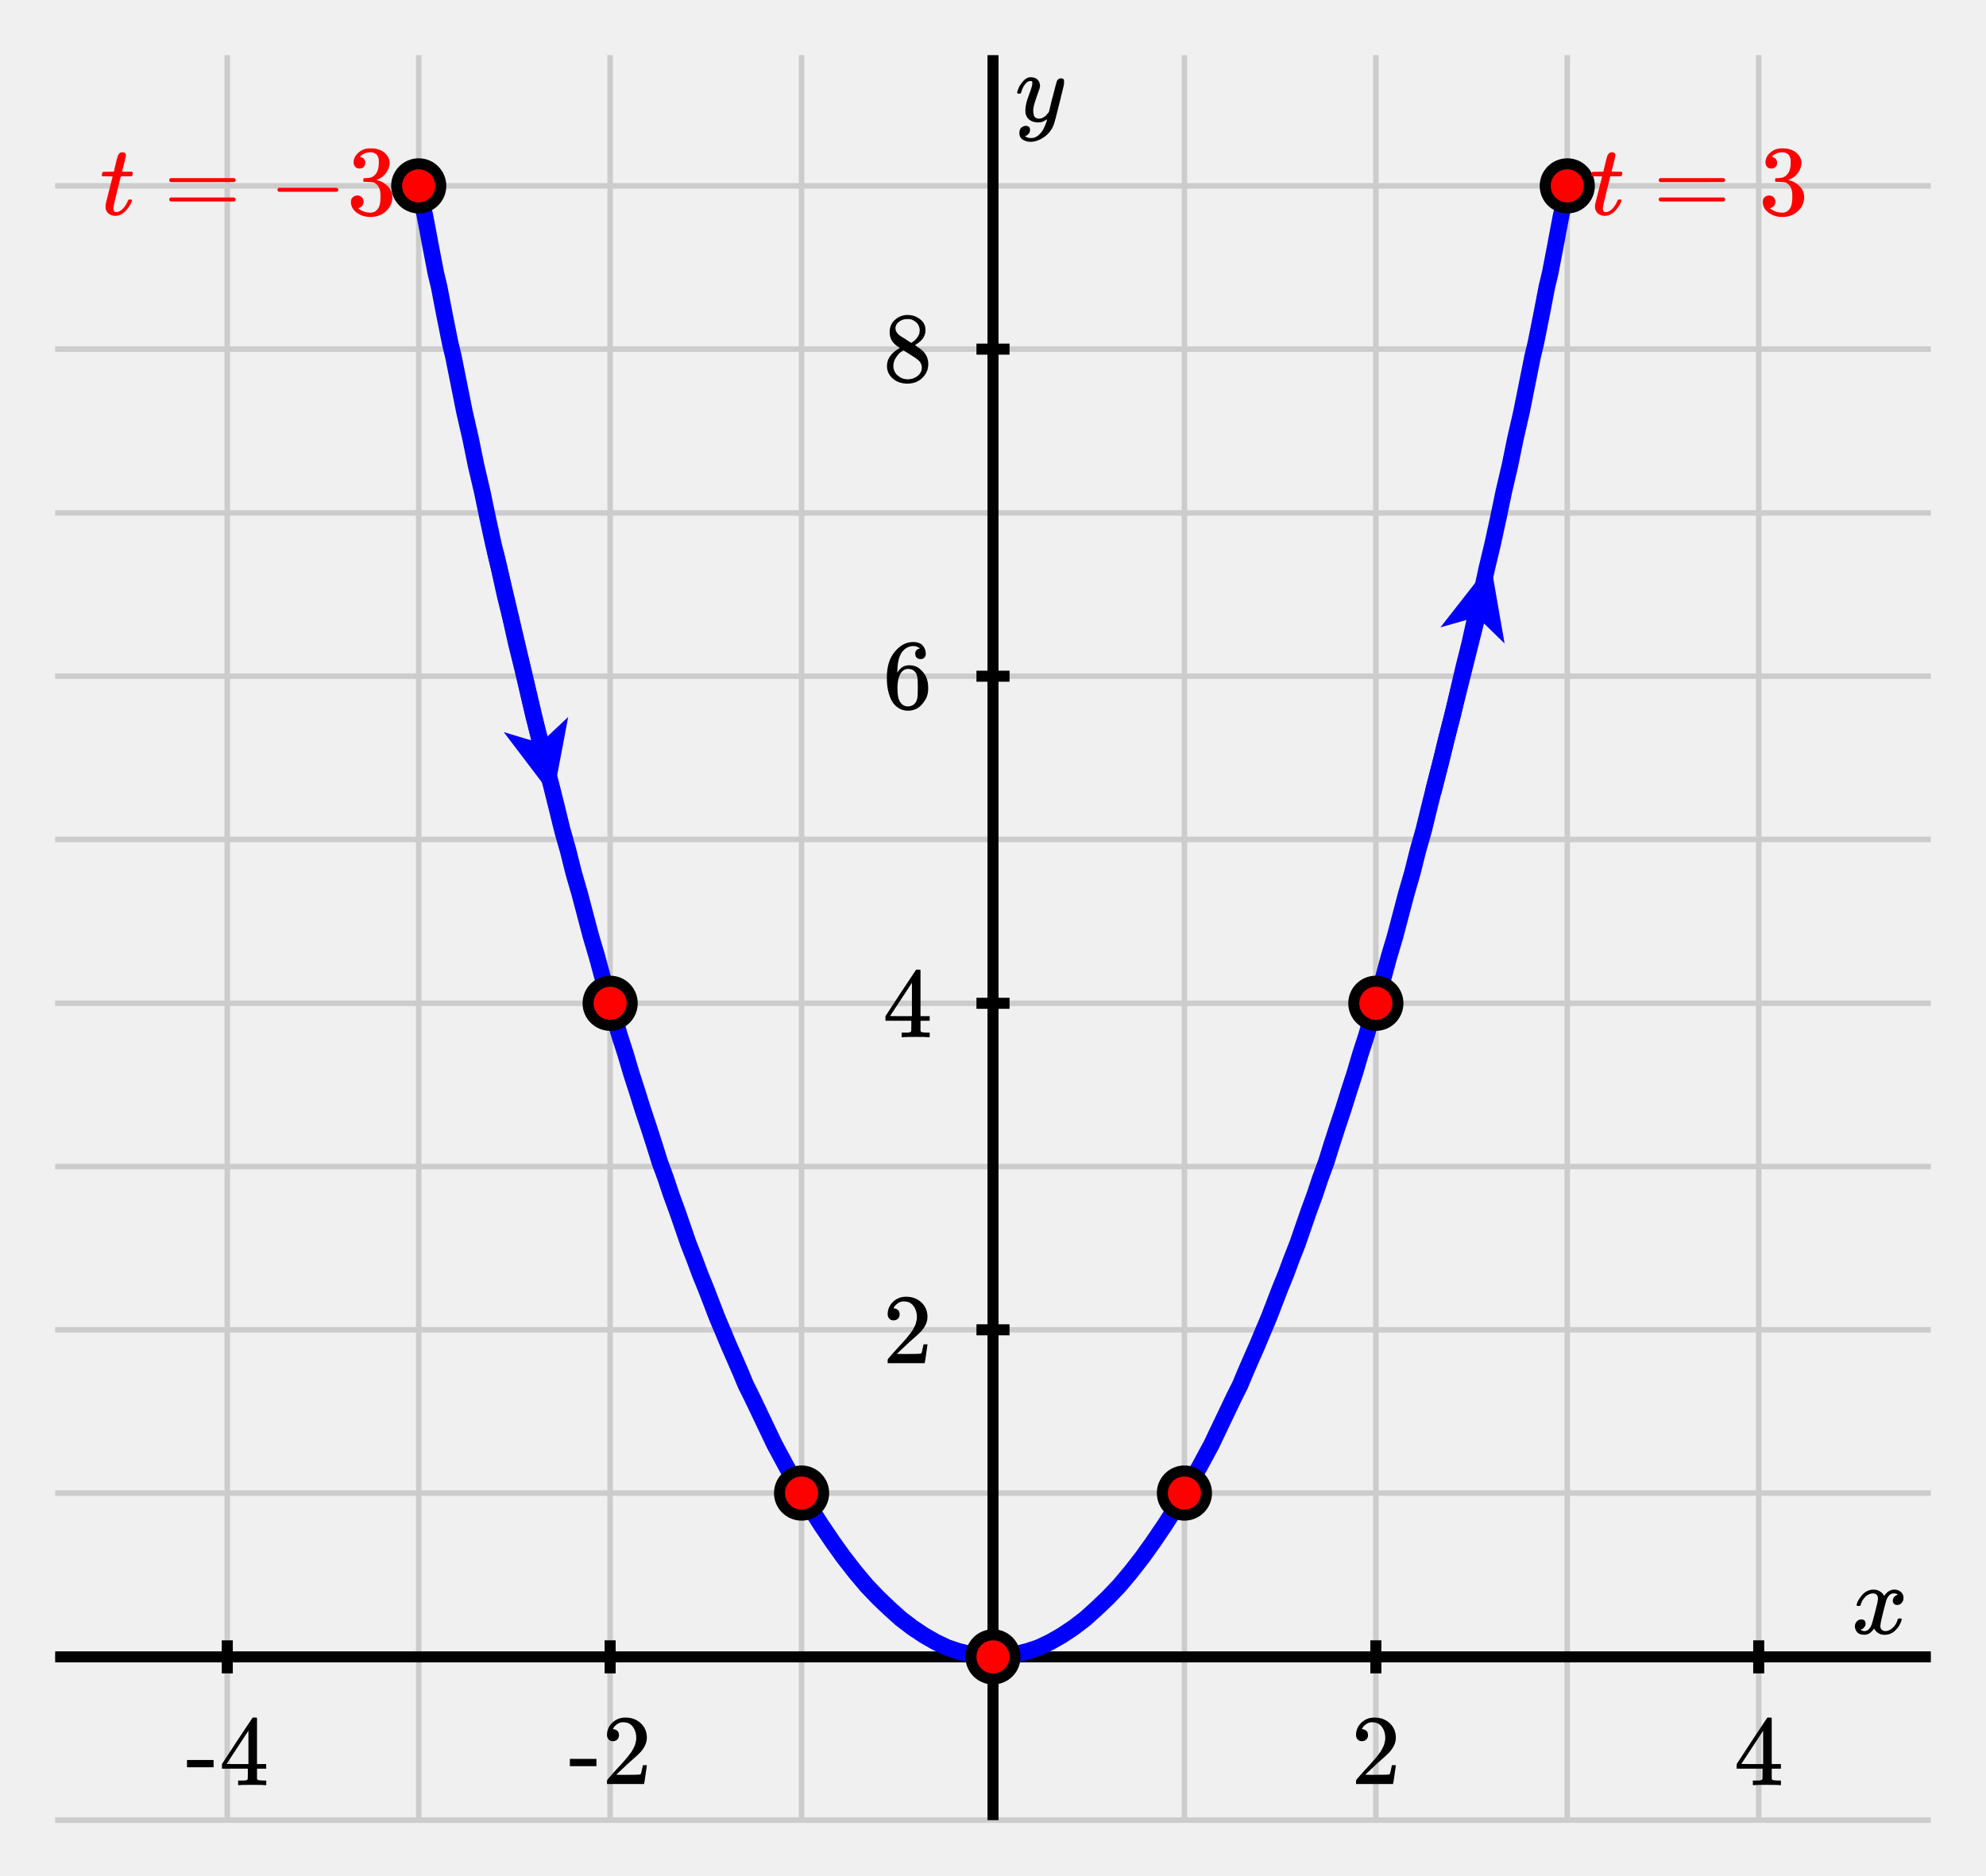
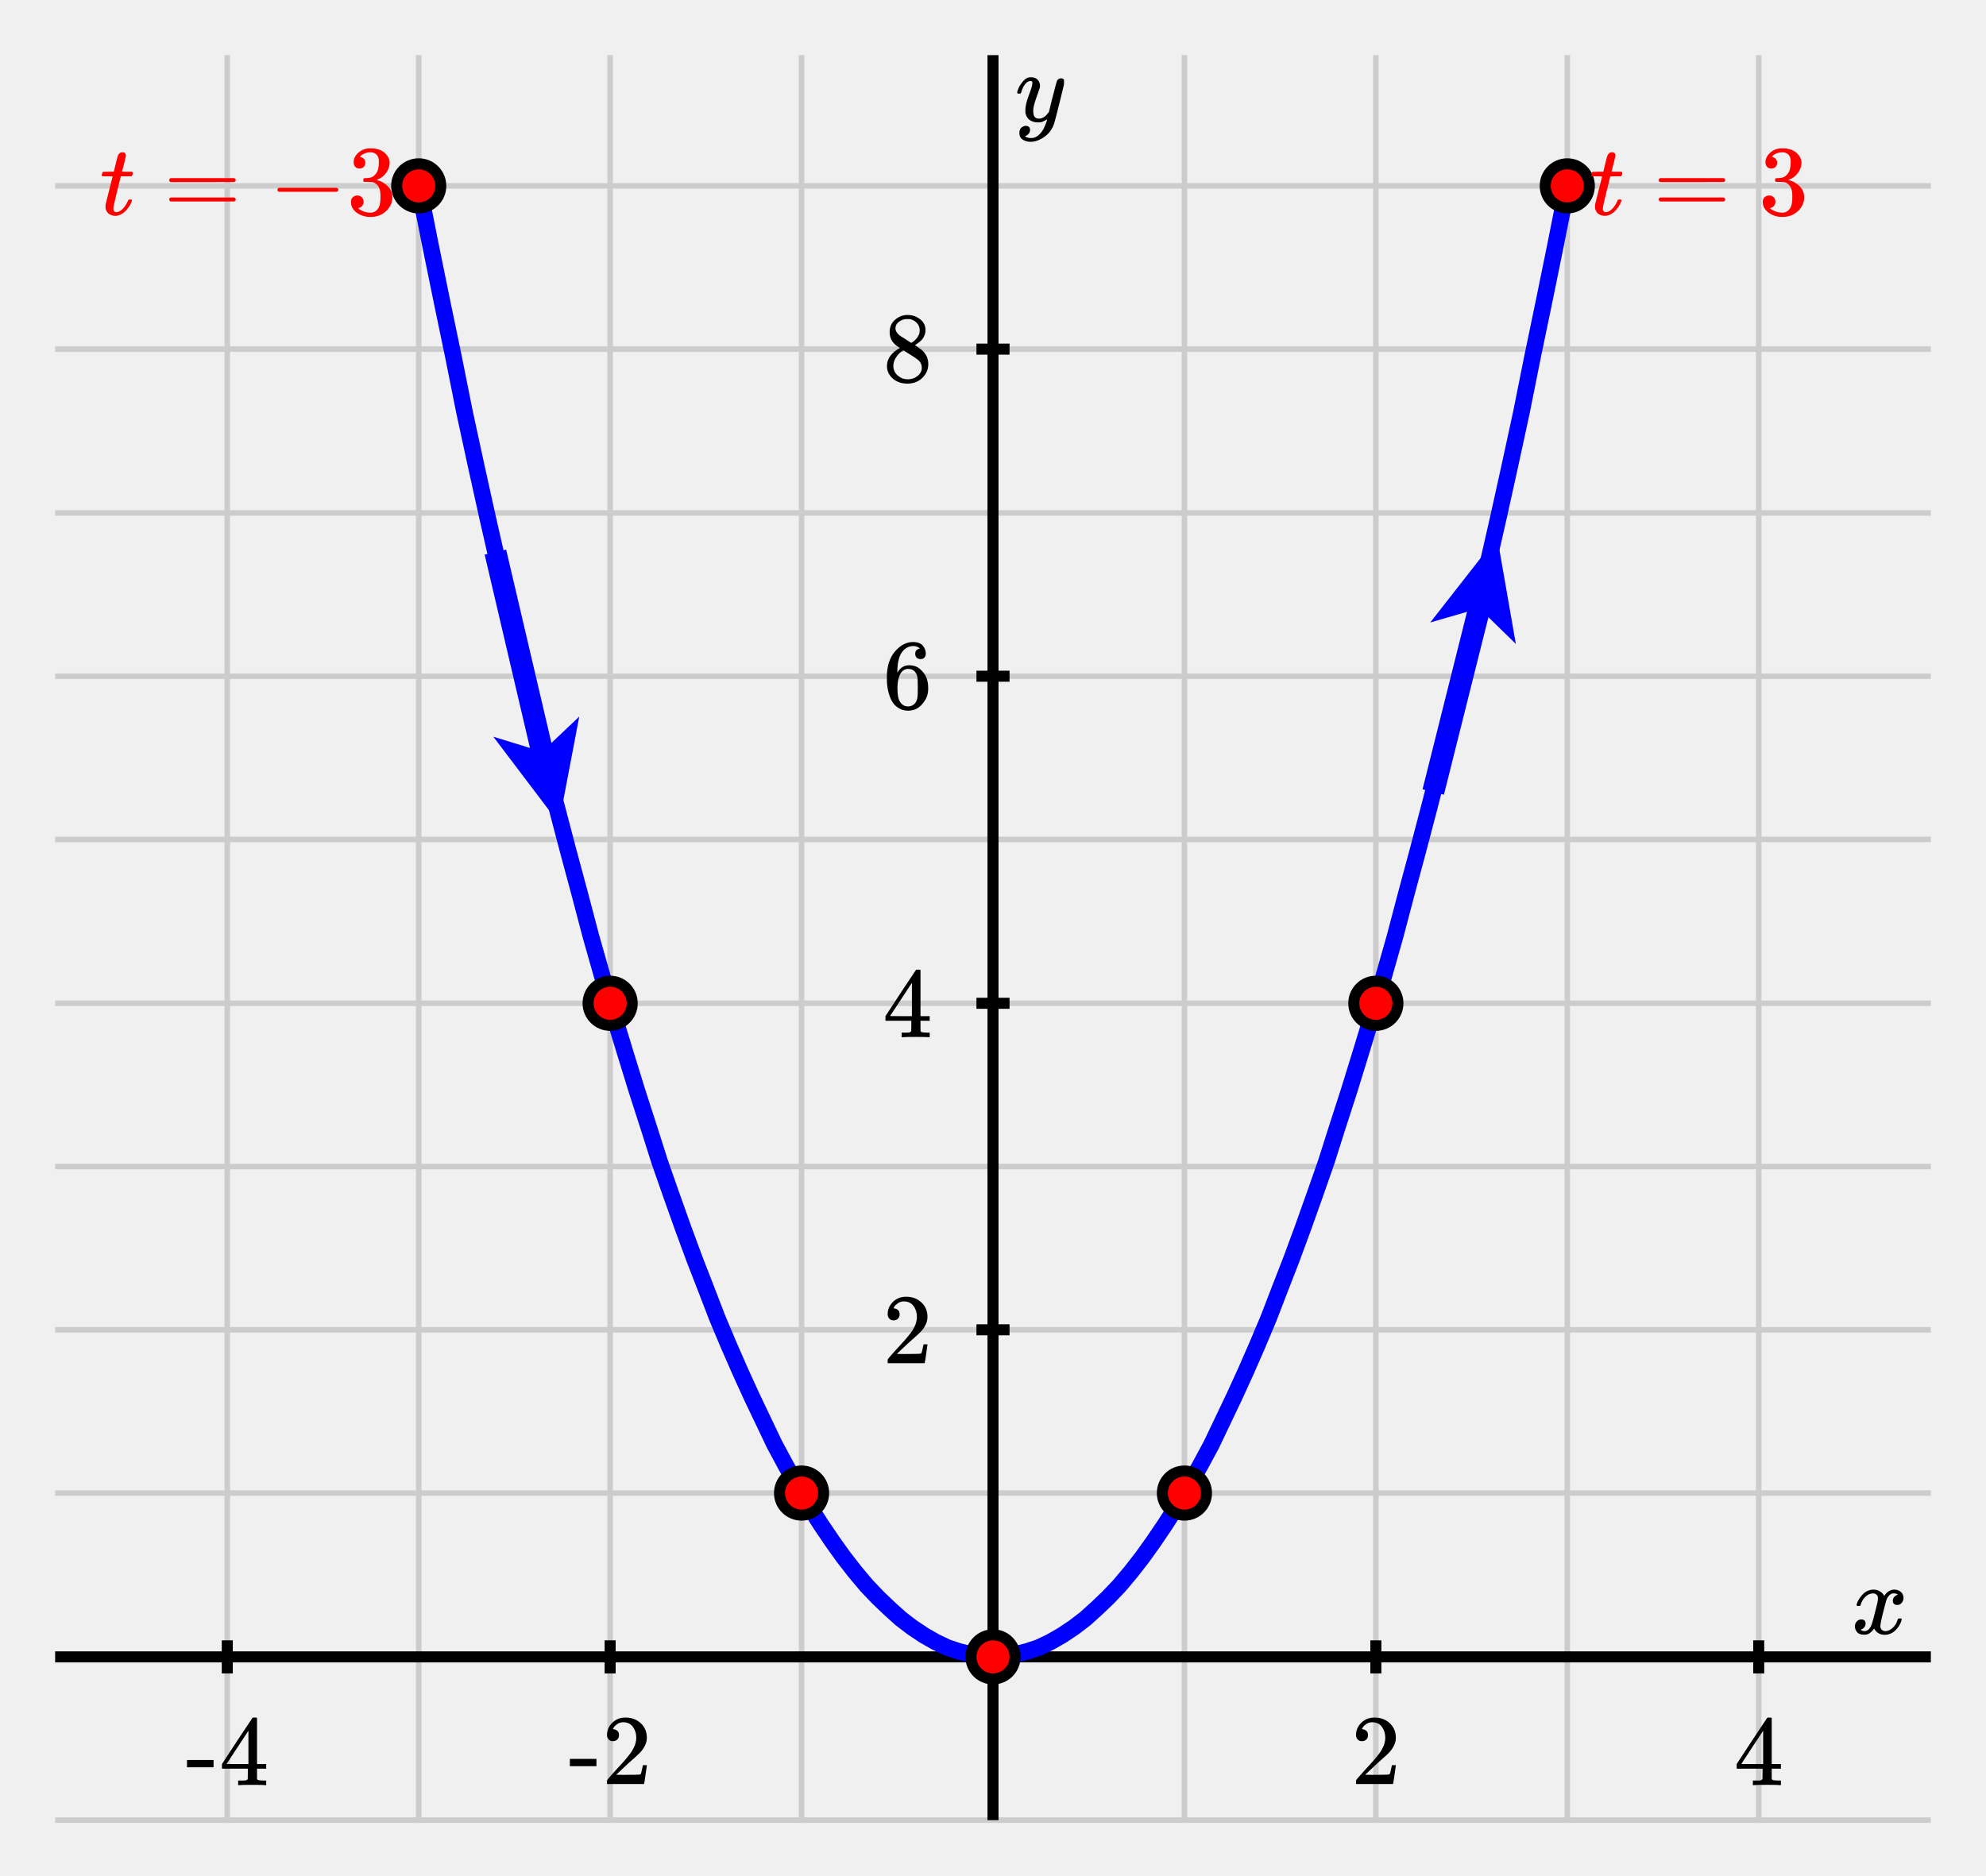
<svg xmlns="http://www.w3.org/2000/svg" xmlns:xlink="http://www.w3.org/1999/xlink" id="prefigure-parabola-param-figure" viewBox="0 0 360 340">
  <defs>
-     <clipPath id="prefigure-parabola-param-__clipPath-0">
+     <clipPath id="prefigure-parabola-param-clipPath-0">
      <rect x="10.0" y="10.0" width="340.0" height="320.0" />
    </clipPath>
-     <clipPath id="prefigure-parabola-param-__clipPath-1">
+     <clipPath id="prefigure-parabola-param-clipPath-1">
      <rect x="10.0" y="10.0" width="340.0" height="320.0" />
    </clipPath>
-     <marker id="prefigure-parabola-param-arrow-head-end-3_None_24_60-blue" markerWidth="13.5" markerHeight="12.0" markerUnits="userSpaceOnUse" orient="auto" refX="9.8" refY="6.0">
-       <path d="M 13.5 6.0L 0.0 12.0L 2.6 7.5L 2.6 4.5L 0.0 0.0Z" fill="blue" stroke="none" />
+     <marker id="prefigure-parabola-param-arrow-head-end-4_None_24_60-blue" markerWidth="18.0" markerHeight="16.0" markerUnits="userSpaceOnUse" orient="auto-start-reverse" refX="13.1" refY="8.0">
+       <path d="M 18.0 8.0L 0.0 16.0L 3.5 10.0L 3.5 6.0L 0.0 0.0Z" fill="blue" stroke="none" />
    </marker>
-     <marker id="prefigure-parabola-param-arrow-head-end-3_None_24_60-blue-outline" markerWidth="17.5" markerHeight="16.0" markerUnits="userSpaceOnUse" orient="auto" refX="11.8" refY="8.0">
-       <path d="M 16.3 9.8 L 2.8 15.8 A 2 2 0 0 1 0.0 14.0 L 0.0 2.0 A 2 2 0 0 1 2.8 0.2 L 16.3 6.2 A 2 2 0 0 1 16.3 9.8 Z" fill="white" stroke="none" />
-     </marker>
-     <marker id="prefigure-parabola-param-arrow-head-start-3_None_24_60-blue" markerWidth="13.5" markerHeight="12.0" markerUnits="userSpaceOnUse" orient="auto" refX="3.7" refY="6.0">
-       <g transform="rotate(180, 6.75, 6.0)">
-         <path d="M 13.5 6.0L 0.0 12.0L 2.6 7.5L 2.6 4.5L 0.0 0.0Z" fill="blue" stroke="none" />
-       </g>
-     </marker>
-     <marker id="prefigure-parabola-param-arrow-head-start-3_None_24_60-blue-outline" markerWidth="17.5" markerHeight="16.0" markerUnits="userSpaceOnUse" orient="auto" refX="5.7" refY="8.0">
-       <g transform="rotate(180, 8.75, 8.0)">
-         <path d="M 16.3 9.8 L 2.8 15.8 A 2 2 0 0 1 0.0 14.0 L 0.0 2.0 A 2 2 0 0 1 2.8 0.2 L 16.3 6.2 A 2 2 0 0 1 16.3 9.8 Z" fill="white" stroke="none" />
-       </g>
+     <marker id="prefigure-parabola-param-arrow-head-end-4_None_24_60-blue-outline" markerWidth="22.0" markerHeight="20.0" markerUnits="userSpaceOnUse" orient="auto-start-reverse" refX="15.1" refY="10.0">
+       <path d="M 20.8 11.8 L 2.8 19.8 A 2 2 0 0 1 0.0 18.0 L 0.0 2.0 A 2 2 0 0 1 2.8 0.2 L 20.8 8.2 A 2 2 0 0 1 20.8 11.8 Z" fill="white" stroke="none" />
    </marker>
  </defs>
  <g id="prefigure-parabola-param-pb-grid">
    <g id="prefigure-parabola-param-grid" stroke="#ccc" stroke-width="1">
      <line x1="41.2" y1="330.0" x2="41.2" y2="10.0" />
      <line x1="75.9" y1="330.0" x2="75.9" y2="10.0" />
      <line x1="110.6" y1="330.0" x2="110.6" y2="10.0" />
      <line x1="145.3" y1="330.0" x2="145.3" y2="10.0" />
      <line x1="180.0" y1="330.0" x2="180.0" y2="10.0" />
      <line x1="214.7" y1="330.0" x2="214.7" y2="10.0" />
      <line x1="249.4" y1="330.0" x2="249.4" y2="10.0" />
      <line x1="284.1" y1="330.0" x2="284.1" y2="10.0" />
      <line x1="318.8" y1="330.0" x2="318.8" y2="10.0" />
      <line x1="10.0" y1="330.0" x2="350.0" y2="330.0" />
      <line x1="10.0" y1="300.4" x2="350.0" y2="300.4" />
      <line x1="10.0" y1="270.7" x2="350.0" y2="270.7" />
      <line x1="10.0" y1="241.1" x2="350.0" y2="241.1" />
      <line x1="10.0" y1="211.5" x2="350.0" y2="211.5" />
      <line x1="10.0" y1="181.9" x2="350.0" y2="181.9" />
      <line x1="10.0" y1="152.2" x2="350.0" y2="152.2" />
      <line x1="10.0" y1="122.6" x2="350.0" y2="122.6" />
      <line x1="10.0" y1="93.0" x2="350.0" y2="93.0" />
      <line x1="10.0" y1="63.3" x2="350.0" y2="63.3" />
      <line x1="10.0" y1="33.7" x2="350.0" y2="33.7" />
    </g>
    <g id="prefigure-parabola-param-axes" stroke="black" stroke-width="2">
-       <line id="prefigure-parabola-param-__line-20" x1="10.0" y1="300.4" x2="350.0" y2="300.4" stroke="black" stroke-width="2" />
+       <line id="prefigure-parabola-param-line-20" x1="10.0" y1="300.4" x2="350.0" y2="300.4" stroke="black" stroke-width="2" />
      <g>
-         <line id="prefigure-parabola-param-__line-21" x1="41.2" y1="303.4" x2="41.2" y2="297.4" />
-         <line id="prefigure-parabola-param-__line-22" x1="110.6" y1="303.4" x2="110.6" y2="297.4" />
-         <line id="prefigure-parabola-param-__line-23" x1="249.4" y1="303.4" x2="249.4" y2="297.4" />
-         <line id="prefigure-parabola-param-__line-24" x1="318.8" y1="303.4" x2="318.8" y2="297.4" />
-       </g>
-       <line id="prefigure-parabola-param-__line-25" x1="180.0" y1="330.0" x2="180.0" y2="10.0" stroke="black" stroke-width="2" />
+         <line id="prefigure-parabola-param-line-21" x1="41.2" y1="303.4" x2="41.2" y2="297.4" />
+         <line id="prefigure-parabola-param-line-22" x1="110.6" y1="303.4" x2="110.6" y2="297.4" />
+         <line id="prefigure-parabola-param-line-23" x1="249.4" y1="303.4" x2="249.4" y2="297.4" />
+         <line id="prefigure-parabola-param-line-24" x1="318.8" y1="303.4" x2="318.8" y2="297.4" />
+       </g>
+       <line id="prefigure-parabola-param-line-25" x1="180.0" y1="330.0" x2="180.0" y2="10.0" stroke="black" stroke-width="2" />
      <g>
-         <line id="prefigure-parabola-param-__line-26" x1="177.0" y1="241.1" x2="183.0" y2="241.1" />
-         <line id="prefigure-parabola-param-__line-27" x1="177.0" y1="181.9" x2="183.0" y2="181.9" />
-         <line id="prefigure-parabola-param-__line-28" x1="177.0" y1="122.6" x2="183.0" y2="122.6" />
-         <line id="prefigure-parabola-param-__line-29" x1="177.0" y1="63.3" x2="183.0" y2="63.3" />
-       </g>
-     </g>
-     <g id="prefigure-parabola-param-__label-0" transform="translate(346.0,296.4) translate(-10.4,-8.2)">
-       <g id="prefigure-parabola-param-__g-0">
+         <line id="prefigure-parabola-param-line-26" x1="177.0" y1="241.1" x2="183.0" y2="241.1" />
+         <line id="prefigure-parabola-param-line-27" x1="177.0" y1="181.9" x2="183.0" y2="181.9" />
+         <line id="prefigure-parabola-param-line-28" x1="177.0" y1="122.6" x2="183.0" y2="122.6" />
+         <line id="prefigure-parabola-param-line-29" x1="177.0" y1="63.3" x2="183.0" y2="63.3" />
+       </g>
+     </g>
+     <g id="prefigure-parabola-param-label-0" transform="translate(346.0,296.4) translate(-10.4,-8.2)">
+       <g id="prefigure-parabola-param-g-0">
        <svg style="vertical-align: -0.200px" width="10.352px" height="8.200px" role="img" focusable="false" viewBox="0 -442 572 453" x="0.0" y="0.0">
          <defs>
            <path id="prefigure-parabola-param-MJX-2-TEX-I-1D465" d="M52 289Q59 331 106 386T222 442Q257 442 286 424T329 379Q371 442 430 442Q467 442 494 420T522 361Q522 332 508 314T481 292T458 288Q439 288 427 299T415 328Q415 374 465 391Q454 404 425 404Q412 404 406 402Q368 386 350 336Q290 115 290 78Q290 50 306 38T341 26Q378 26 414 59T463 140Q466 150 469 151T485 153H489Q504 153 504 145Q504 144 502 134Q486 77 440 33T333 -11Q263 -11 227 52Q186 -10 133 -10H127Q78 -10 57 16T35 71Q35 103 54 123T99 143Q142 143 142 101Q142 81 130 66T107 46T94 41L91 40Q91 39 97 36T113 29T132 26Q168 26 194 71Q203 87 217 139T245 247T261 313Q266 340 266 352Q266 380 251 392T217 404Q177 404 142 372T93 290Q91 281 88 280T72 278H58Q52 284 52 289Z" />
          </defs>
          <g stroke="currentColor" fill="currentColor" stroke-width="0" transform="scale(1,-1)">
            <g data-mml-node="math">
              <g data-mml-node="mi" data-semantic-type="identifier" data-semantic-role="latinletter" data-semantic-font="italic" data-semantic-annotation="clearspeak:simple" data-semantic-id="0" data-semantic-speech="x">
                <use data-c="1D465" xlink:href="#prefigure-parabola-param-MJX-2-TEX-I-1D465" />
              </g>
            </g>
          </g>
        </svg>
      </g>
    </g>
-     <g id="prefigure-parabola-param-__label-1" transform="translate(184.0,14.0) translate(0.0,-0.0)">
-       <g id="prefigure-parabola-param-__g-1">
+     <g id="prefigure-parabola-param-label-1" transform="translate(184.0,14.0) translate(0.0,-0.0)">
+       <g id="prefigure-parabola-param-g-1">
        <svg style="vertical-align: -3.712px" width="8.872px" height="11.712px" role="img" focusable="false" viewBox="0 -442 490 647" x="0.0" y="0.0">
          <defs>
            <path id="prefigure-parabola-param-MJX-3-TEX-I-1D466" d="M21 287Q21 301 36 335T84 406T158 442Q199 442 224 419T250 355Q248 336 247 334Q247 331 231 288T198 191T182 105Q182 62 196 45T238 27Q261 27 281 38T312 61T339 94Q339 95 344 114T358 173T377 247Q415 397 419 404Q432 431 462 431Q475 431 483 424T494 412T496 403Q496 390 447 193T391 -23Q363 -106 294 -155T156 -205Q111 -205 77 -183T43 -117Q43 -95 50 -80T69 -58T89 -48T106 -45Q150 -45 150 -87Q150 -107 138 -122T115 -142T102 -147L99 -148Q101 -153 118 -160T152 -167H160Q177 -167 186 -165Q219 -156 247 -127T290 -65T313 -9T321 21L315 17Q309 13 296 6T270 -6Q250 -11 231 -11Q185 -11 150 11T104 82Q103 89 103 113Q103 170 138 262T173 379Q173 380 173 381Q173 390 173 393T169 400T158 404H154Q131 404 112 385T82 344T65 302T57 280Q55 278 41 278H27Q21 284 21 287Z" />
          </defs>
          <g stroke="currentColor" fill="currentColor" stroke-width="0" transform="scale(1,-1)">
            <g data-mml-node="math">
              <g data-mml-node="mi" data-semantic-type="identifier" data-semantic-role="latinletter" data-semantic-font="italic" data-semantic-annotation="clearspeak:simple" data-semantic-id="0" data-semantic-speech="y">
                <use data-c="1D466" xlink:href="#prefigure-parabola-param-MJX-3-TEX-I-1D466" />
              </g>
            </g>
          </g>
        </svg>
      </g>
    </g>
-     <g id="prefigure-parabola-param-__label-2" transform="translate(41.2,311.4) translate(-7.5,-0.0)">
-       <g id="prefigure-parabola-param-__g-2">
+     <g id="prefigure-parabola-param-label-2" transform="translate(41.2,311.4) translate(-7.5,-0.0)">
+       <g id="prefigure-parabola-param-g-2">
        <svg style="vertical-align: 0.000px" width="15.080px" height="12.256px" role="img" focusable="false" viewBox="0 -677 833 677" x="0.0" y="0.0">
          <defs>
            <path id="prefigure-parabola-param-MJX-4-TEX-N-2D" d="M11 179V252H277V179H11Z" />
            <path id="prefigure-parabola-param-MJX-4-TEX-N-34" d="M462 0Q444 3 333 3Q217 3 199 0H190V46H221Q241 46 248 46T265 48T279 53T286 61Q287 63 287 115V165H28V211L179 442Q332 674 334 675Q336 677 355 677H373L379 671V211H471V165H379V114Q379 73 379 66T385 54Q393 47 442 46H471V0H462ZM293 211V545L74 212L183 211H293Z" />
          </defs>
          <g stroke="currentColor" fill="currentColor" stroke-width="0" transform="scale(1,-1)">
            <g data-mml-node="math">
              <g data-mml-node="mtext" data-semantic-type="text" data-semantic-role="unknown" data-semantic-font="normal" data-semantic-annotation="clearspeak:unit" data-semantic-id="0" data-semantic-speech="hyphen 4">
                <use data-c="2D" xlink:href="#prefigure-parabola-param-MJX-4-TEX-N-2D" />
                <use data-c="34" xlink:href="#prefigure-parabola-param-MJX-4-TEX-N-34" transform="translate(333,0)" />
              </g>
            </g>
          </g>
        </svg>
      </g>
    </g>
-     <g id="prefigure-parabola-param-__label-3" transform="translate(110.6,311.4) translate(-7.5,-0.0)">
-       <g id="prefigure-parabola-param-__g-3">
+     <g id="prefigure-parabola-param-label-3" transform="translate(110.6,311.4) translate(-7.5,-0.0)">
+       <g id="prefigure-parabola-param-g-3">
        <svg style="vertical-align: 0.000px" width="15.080px" height="12.056px" role="img" focusable="false" viewBox="0 -666 833 666" x="0.0" y="0.0">
          <defs>
            <path id="prefigure-parabola-param-MJX-5-TEX-N-2D" d="M11 179V252H277V179H11Z" />
            <path id="prefigure-parabola-param-MJX-5-TEX-N-32" d="M109 429Q82 429 66 447T50 491Q50 562 103 614T235 666Q326 666 387 610T449 465Q449 422 429 383T381 315T301 241Q265 210 201 149L142 93L218 92Q375 92 385 97Q392 99 409 186V189H449V186Q448 183 436 95T421 3V0H50V19V31Q50 38 56 46T86 81Q115 113 136 137Q145 147 170 174T204 211T233 244T261 278T284 308T305 340T320 369T333 401T340 431T343 464Q343 527 309 573T212 619Q179 619 154 602T119 569T109 550Q109 549 114 549Q132 549 151 535T170 489Q170 464 154 447T109 429Z" />
          </defs>
          <g stroke="currentColor" fill="currentColor" stroke-width="0" transform="scale(1,-1)">
            <g data-mml-node="math">
              <g data-mml-node="mtext" data-semantic-type="text" data-semantic-role="unknown" data-semantic-font="normal" data-semantic-annotation="clearspeak:unit" data-semantic-id="0" data-semantic-speech="hyphen 2">
                <use data-c="2D" xlink:href="#prefigure-parabola-param-MJX-5-TEX-N-2D" />
                <use data-c="32" xlink:href="#prefigure-parabola-param-MJX-5-TEX-N-32" transform="translate(333,0)" />
              </g>
            </g>
          </g>
        </svg>
      </g>
    </g>
-     <g id="prefigure-parabola-param-__label-4" transform="translate(249.4,311.4) translate(-4.5,-0.0)">
-       <g id="prefigure-parabola-param-__g-4">
+     <g id="prefigure-parabola-param-label-4" transform="translate(249.4,311.4) translate(-4.5,-0.0)">
+       <g id="prefigure-parabola-param-g-4">
        <svg style="vertical-align: 0.000px" width="9.048px" height="12.056px" role="img" focusable="false" viewBox="0 -666 500 666" x="0.0" y="0.0">
          <defs>
            <path id="prefigure-parabola-param-MJX-6-TEX-N-32" d="M109 429Q82 429 66 447T50 491Q50 562 103 614T235 666Q326 666 387 610T449 465Q449 422 429 383T381 315T301 241Q265 210 201 149L142 93L218 92Q375 92 385 97Q392 99 409 186V189H449V186Q448 183 436 95T421 3V0H50V19V31Q50 38 56 46T86 81Q115 113 136 137Q145 147 170 174T204 211T233 244T261 278T284 308T305 340T320 369T333 401T340 431T343 464Q343 527 309 573T212 619Q179 619 154 602T119 569T109 550Q109 549 114 549Q132 549 151 535T170 489Q170 464 154 447T109 429Z" />
          </defs>
          <g stroke="currentColor" fill="currentColor" stroke-width="0" transform="scale(1,-1)">
            <g data-mml-node="math">
              <g data-mml-node="mtext" data-semantic-type="text" data-semantic-role="integer" data-semantic-font="normal" data-semantic-annotation="clearspeak:unit" data-semantic-id="0" data-semantic-speech="2">
                <use data-c="32" xlink:href="#prefigure-parabola-param-MJX-6-TEX-N-32" />
              </g>
            </g>
          </g>
        </svg>
      </g>
    </g>
-     <g id="prefigure-parabola-param-__label-5" transform="translate(318.8,311.4) translate(-4.5,-0.0)">
-       <g id="prefigure-parabola-param-__g-5">
+     <g id="prefigure-parabola-param-label-5" transform="translate(318.8,311.4) translate(-4.5,-0.0)">
+       <g id="prefigure-parabola-param-g-5">
        <svg style="vertical-align: 0.000px" width="9.048px" height="12.256px" role="img" focusable="false" viewBox="0 -677 500 677" x="0.0" y="0.0">
          <defs>
            <path id="prefigure-parabola-param-MJX-7-TEX-N-34" d="M462 0Q444 3 333 3Q217 3 199 0H190V46H221Q241 46 248 46T265 48T279 53T286 61Q287 63 287 115V165H28V211L179 442Q332 674 334 675Q336 677 355 677H373L379 671V211H471V165H379V114Q379 73 379 66T385 54Q393 47 442 46H471V0H462ZM293 211V545L74 212L183 211H293Z" />
          </defs>
          <g stroke="currentColor" fill="currentColor" stroke-width="0" transform="scale(1,-1)">
            <g data-mml-node="math">
              <g data-mml-node="mtext" data-semantic-type="text" data-semantic-role="integer" data-semantic-font="normal" data-semantic-annotation="clearspeak:unit" data-semantic-id="0" data-semantic-speech="4">
                <use data-c="34" xlink:href="#prefigure-parabola-param-MJX-7-TEX-N-34" />
              </g>
            </g>
          </g>
        </svg>
      </g>
    </g>
-     <g id="prefigure-parabola-param-__label-6" transform="translate(169.0,241.1) translate(-9.0,-6.0)">
-       <g id="prefigure-parabola-param-__g-6">
+     <g id="prefigure-parabola-param-label-6" transform="translate(169.0,241.1) translate(-9.0,-6.0)">
+       <g id="prefigure-parabola-param-g-6">
        <svg style="vertical-align: 0.000px" width="9.048px" height="12.056px" role="img" focusable="false" viewBox="0 -666 500 666" x="0.0" y="0.0">
          <defs>
            <path id="prefigure-parabola-param-MJX-8-TEX-N-32" d="M109 429Q82 429 66 447T50 491Q50 562 103 614T235 666Q326 666 387 610T449 465Q449 422 429 383T381 315T301 241Q265 210 201 149L142 93L218 92Q375 92 385 97Q392 99 409 186V189H449V186Q448 183 436 95T421 3V0H50V19V31Q50 38 56 46T86 81Q115 113 136 137Q145 147 170 174T204 211T233 244T261 278T284 308T305 340T320 369T333 401T340 431T343 464Q343 527 309 573T212 619Q179 619 154 602T119 569T109 550Q109 549 114 549Q132 549 151 535T170 489Q170 464 154 447T109 429Z" />
          </defs>
          <g stroke="currentColor" fill="currentColor" stroke-width="0" transform="scale(1,-1)">
            <g data-mml-node="math">
              <g data-mml-node="mtext" data-semantic-type="text" data-semantic-role="integer" data-semantic-font="normal" data-semantic-annotation="clearspeak:unit" data-semantic-id="0" data-semantic-speech="2">
                <use data-c="32" xlink:href="#prefigure-parabola-param-MJX-8-TEX-N-32" />
              </g>
            </g>
          </g>
        </svg>
      </g>
    </g>
-     <g id="prefigure-parabola-param-__label-7" transform="translate(169.0,181.9) translate(-9.0,-6.1)">
-       <g id="prefigure-parabola-param-__g-7">
+     <g id="prefigure-parabola-param-label-7" transform="translate(169.0,181.9) translate(-9.0,-6.1)">
+       <g id="prefigure-parabola-param-g-7">
        <svg style="vertical-align: 0.000px" width="9.048px" height="12.256px" role="img" focusable="false" viewBox="0 -677 500 677" x="0.0" y="0.0">
          <defs>
            <path id="prefigure-parabola-param-MJX-9-TEX-N-34" d="M462 0Q444 3 333 3Q217 3 199 0H190V46H221Q241 46 248 46T265 48T279 53T286 61Q287 63 287 115V165H28V211L179 442Q332 674 334 675Q336 677 355 677H373L379 671V211H471V165H379V114Q379 73 379 66T385 54Q393 47 442 46H471V0H462ZM293 211V545L74 212L183 211H293Z" />
          </defs>
          <g stroke="currentColor" fill="currentColor" stroke-width="0" transform="scale(1,-1)">
            <g data-mml-node="math">
              <g data-mml-node="mtext" data-semantic-type="text" data-semantic-role="integer" data-semantic-font="normal" data-semantic-annotation="clearspeak:unit" data-semantic-id="0" data-semantic-speech="4">
                <use data-c="34" xlink:href="#prefigure-parabola-param-MJX-9-TEX-N-34" />
              </g>
            </g>
          </g>
        </svg>
      </g>
    </g>
-     <g id="prefigure-parabola-param-__label-8" transform="translate(169.0,122.6) translate(-9.0,-6.2)">
-       <g id="prefigure-parabola-param-__g-8">
+     <g id="prefigure-parabola-param-label-8" transform="translate(169.0,122.6) translate(-9.0,-6.2)">
+       <g id="prefigure-parabola-param-g-8">
        <svg style="vertical-align: -0.400px" width="9.048px" height="12.456px" role="img" focusable="false" viewBox="0 -666 500 688" x="0.0" y="0.0">
          <defs>
            <path id="prefigure-parabola-param-MJX-10-TEX-N-36" d="M42 313Q42 476 123 571T303 666Q372 666 402 630T432 550Q432 525 418 510T379 495Q356 495 341 509T326 548Q326 592 373 601Q351 623 311 626Q240 626 194 566Q147 500 147 364L148 360Q153 366 156 373Q197 433 263 433H267Q313 433 348 414Q372 400 396 374T435 317Q456 268 456 210V192Q456 169 451 149Q440 90 387 34T253 -22Q225 -22 199 -14T143 16T92 75T56 172T42 313ZM257 397Q227 397 205 380T171 335T154 278T148 216Q148 133 160 97T198 39Q222 21 251 21Q302 21 329 59Q342 77 347 104T352 209Q352 289 347 316T329 361Q302 397 257 397Z" />
          </defs>
          <g stroke="currentColor" fill="currentColor" stroke-width="0" transform="scale(1,-1)">
            <g data-mml-node="math">
              <g data-mml-node="mtext" data-semantic-type="text" data-semantic-role="integer" data-semantic-font="normal" data-semantic-annotation="clearspeak:unit" data-semantic-id="0" data-semantic-speech="6">
                <use data-c="36" xlink:href="#prefigure-parabola-param-MJX-10-TEX-N-36" />
              </g>
            </g>
          </g>
        </svg>
      </g>
    </g>
-     <g id="prefigure-parabola-param-__label-9" transform="translate(169.0,63.3) translate(-9.0,-6.2)">
-       <g id="prefigure-parabola-param-__g-9">
+     <g id="prefigure-parabola-param-label-9" transform="translate(169.0,63.3) translate(-9.0,-6.2)">
+       <g id="prefigure-parabola-param-g-9">
        <svg style="vertical-align: -0.400px" width="9.048px" height="12.456px" role="img" focusable="false" viewBox="0 -666 500 688" x="0.0" y="0.0">
          <defs>
            <path id="prefigure-parabola-param-MJX-11-TEX-N-38" d="M70 417T70 494T124 618T248 666Q319 666 374 624T429 515Q429 485 418 459T392 417T361 389T335 371T324 363L338 354Q352 344 366 334T382 323Q457 264 457 174Q457 95 399 37T249 -22Q159 -22 101 29T43 155Q43 263 172 335L154 348Q133 361 127 368Q70 417 70 494ZM286 386L292 390Q298 394 301 396T311 403T323 413T334 425T345 438T355 454T364 471T369 491T371 513Q371 556 342 586T275 624Q268 625 242 625Q201 625 165 599T128 534Q128 511 141 492T167 463T217 431Q224 426 228 424L286 386ZM250 21Q308 21 350 55T392 137Q392 154 387 169T375 194T353 216T330 234T301 253T274 270Q260 279 244 289T218 306L210 311Q204 311 181 294T133 239T107 157Q107 98 150 60T250 21Z" />
          </defs>
          <g stroke="currentColor" fill="currentColor" stroke-width="0" transform="scale(1,-1)">
            <g data-mml-node="math">
              <g data-mml-node="mtext" data-semantic-type="text" data-semantic-role="integer" data-semantic-font="normal" data-semantic-annotation="clearspeak:unit" data-semantic-id="0" data-semantic-speech="8">
                <use data-c="38" xlink:href="#prefigure-parabola-param-MJX-11-TEX-N-38" />
              </g>
            </g>
          </g>
        </svg>
      </g>
    </g>
  </g>
-   <path id="prefigure-parabola-param-pb-curve" d="M 75.9 33.7 L 76.4 36.4 L 77.0 39.0 L 77.5 41.6 L 78.0 44.3 L 78.5 46.9 L 79.0 49.5 L 79.6 52.0 L 80.1 54.6 L 80.6 57.2 L 81.1 59.7 L 81.6 62.2 L 82.2 64.7 L 82.7 67.2 L 83.2 69.7 L 83.7 72.2 L 84.2 74.7 L 85.3 79.5 L 86.3 84.4 L 87.4 89.1 L 88.4 93.9 L 89.4 98.5 L 90.5 103.1 L 91.5 107.7 L 92.6 112.2 L 93.6 116.7 L 94.7 121.1 L 95.7 125.4 L 96.7 129.7 L 97.8 133.9 L 98.8 138.1 L 99.9 142.3 L 100.9 146.3 L 101.9 150.4 L 103.0 154.3 L 104.0 158.3 L 105.1 162.1 L 106.1 165.9 L 107.1 169.7 L 108.2 173.4 L 109.2 177.1 L 110.3 180.7 L 111.3 184.2 L 112.3 187.7 L 113.4 191.1 L 114.4 194.5 L 115.5 197.9 L 116.5 201.1 L 117.6 204.4 L 118.6 207.5 L 119.6 210.7 L 120.7 213.7 L 121.7 216.7 L 122.8 219.7 L 123.8 222.6 L 124.8 225.5 L 125.9 228.3 L 126.9 231.0 L 128.0 233.7 L 129.0 236.3 L 130.0 238.9 L 131.1 241.5 L 132.1 243.9 L 133.2 246.4 L 134.2 248.7 L 135.2 251.1 L 136.3 253.3 L 138.4 257.7 L 140.4 261.9 L 142.5 265.8 L 144.6 269.5 L 146.7 273.1 L 148.8 276.4 L 150.9 279.5 L 152.9 282.3 L 155.0 285.0 L 157.1 287.5 L 159.2 289.7 L 161.3 291.7 L 163.3 293.5 L 165.4 295.1 L 167.5 296.5 L 169.6 297.7 L 171.7 298.7 L 173.8 299.4 L 175.8 299.9 L 177.9 300.3 L 180.0 300.4 L 182.1 300.3 L 184.2 299.9 L 186.2 299.4 L 188.3 298.7 L 190.4 297.7 L 192.5 296.5 L 194.6 295.1 L 196.7 293.5 L 198.7 291.7 L 200.8 289.7 L 202.9 287.5 L 205.0 285.0 L 207.1 282.3 L 209.1 279.5 L 211.2 276.4 L 213.3 273.1 L 215.4 269.5 L 217.5 265.8 L 219.6 261.9 L 221.6 257.7 L 223.7 253.3 L 224.8 251.1 L 225.8 248.7 L 226.8 246.4 L 227.9 243.9 L 228.9 241.5 L 230.0 238.9 L 231.0 236.3 L 232.0 233.7 L 233.1 231.0 L 234.1 228.3 L 235.2 225.5 L 236.2 222.6 L 237.2 219.7 L 238.3 216.7 L 239.3 213.7 L 240.4 210.7 L 241.4 207.5 L 242.4 204.4 L 243.5 201.1 L 244.5 197.9 L 245.6 194.5 L 246.6 191.1 L 247.7 187.7 L 248.7 184.2 L 249.7 180.7 L 250.8 177.1 L 251.8 173.4 L 252.9 169.7 L 253.9 165.9 L 254.9 162.1 L 256.0 158.3 L 257.0 154.3 L 258.1 150.4 L 259.1 146.3 L 260.1 142.3 L 261.2 138.1 L 262.2 133.9 L 263.3 129.7 L 264.3 125.4 L 265.3 121.1 L 266.4 116.7 L 267.4 112.2 L 268.5 107.7 L 269.5 103.1 L 270.6 98.5 L 271.6 93.9 L 272.6 89.1 L 273.7 84.4 L 274.7 79.5 L 275.8 74.7 L 276.3 72.2 L 276.8 69.7 L 277.3 67.2 L 277.8 64.7 L 278.4 62.2 L 278.9 59.7 L 279.4 57.2 L 279.9 54.6 L 280.4 52.0 L 281.0 49.5 L 281.5 46.9 L 282.0 44.3 L 282.5 41.6 L 283.0 39.0 L 283.6 36.4 L 284.1 33.7" stroke="blue" stroke-width="3" fill="none" clip-path="url(#prefigure-parabola-param-__clipPath-1)" />
+   <path id="prefigure-parabola-param-pb-curve" d="M 75.9 33.7 L 78.0 44.3 L 80.1 54.6 L 82.2 64.7 L 84.2 74.7 L 86.3 84.4 L 88.4 93.9 L 90.5 103.1 L 92.6 112.2 L 94.7 121.1 L 96.7 129.7 L 98.8 138.1 L 100.9 146.3 L 103.0 154.3 L 105.1 162.1 L 107.1 169.7 L 109.2 177.1 L 111.3 184.2 L 113.4 191.1 L 115.5 197.9 L 117.6 204.4 L 119.6 210.7 L 121.7 216.7 L 123.8 222.6 L 125.9 228.3 L 128.0 233.7 L 130.0 238.9 L 132.1 243.9 L 134.2 248.7 L 136.3 253.3 L 138.4 257.7 L 140.4 261.9 L 142.5 265.8 L 144.6 269.5 L 146.7 273.1 L 148.8 276.4 L 150.9 279.5 L 152.9 282.3 L 155.0 285.0 L 157.1 287.5 L 159.2 289.7 L 161.3 291.7 L 163.3 293.5 L 165.4 295.1 L 167.5 296.5 L 169.6 297.7 L 171.7 298.7 L 173.8 299.4 L 175.8 299.9 L 177.9 300.3 L 180.0 300.4 L 182.1 300.3 L 184.2 299.9 L 186.2 299.4 L 188.3 298.7 L 190.4 297.7 L 192.5 296.5 L 194.6 295.1 L 196.7 293.5 L 198.7 291.7 L 200.8 289.7 L 202.9 287.5 L 205.0 285.0 L 207.1 282.3 L 209.1 279.5 L 211.2 276.4 L 213.3 273.1 L 215.4 269.5 L 217.5 265.8 L 219.6 261.9 L 221.6 257.7 L 223.7 253.3 L 225.8 248.7 L 227.9 243.9 L 230.0 238.9 L 232.0 233.7 L 234.1 228.3 L 236.2 222.6 L 238.3 216.7 L 240.4 210.7 L 242.4 204.4 L 244.5 197.9 L 246.6 191.1 L 248.7 184.2 L 250.8 177.1 L 252.9 169.7 L 254.9 162.1 L 257.0 154.3 L 259.1 146.3 L 261.2 138.1 L 263.3 129.7 L 265.3 121.1 L 267.4 112.2 L 269.5 103.1 L 271.6 93.9 L 273.7 84.4 L 275.8 74.7 L 277.8 64.7 L 279.9 54.6 L 282.0 44.3 L 284.1 33.7" stroke="blue" stroke-width="3" fill="none" clip-path="url(#prefigure-parabola-param-clipPath-1)" />
  <circle id="prefigure-parabola-param-pb-p1" cx="75.9" cy="33.7" r="4" stroke="black" stroke-width="2" fill="red" />
  <circle id="prefigure-parabola-param-pb-p2" cx="110.6" cy="181.9" r="4" stroke="black" stroke-width="2" fill="red" />
  <circle id="prefigure-parabola-param-pb-p3" cx="145.3" cy="270.7" r="4" stroke="black" stroke-width="2" fill="red" />
  <circle id="prefigure-parabola-param-pb-p4" cx="180.0" cy="300.4" r="4" stroke="black" stroke-width="2" fill="red" />
  <circle id="prefigure-parabola-param-pb-p5" cx="214.7" cy="270.7" r="4" stroke="black" stroke-width="2" fill="red" />
  <circle id="prefigure-parabola-param-pb-p6" cx="249.4" cy="181.9" r="4" stroke="black" stroke-width="2" fill="red" />
  <circle id="prefigure-parabola-param-pb-p7" cx="284.1" cy="33.7" r="4" stroke="black" stroke-width="2" fill="red" />
-   <path id="prefigure-parabola-param-pb-dir-left" stroke="blue" stroke-width="3" fill="none" marker-end="url(#prefigure-parabola-param-arrow-head-end-3_None_24_60-blue)" d="M 89.8 100.1 L 99.4 140.9" />
-   <path id="prefigure-parabola-param-pb-dir-right" stroke="blue" stroke-width="3" fill="none" marker-end="url(#prefigure-parabola-param-arrow-head-end-3_None_24_60-blue)" d="M 259.8 143.6 L 269.3 105.7" />
+   <path id="prefigure-parabola-param-pb-dir-left" stroke="blue" stroke-width="4" fill="none" d="M 89.8 100.1 L 100.2 144.5" marker-end="url(#prefigure-parabola-param-arrow-head-end-4_None_24_60-blue)" />
+   <path id="prefigure-parabola-param-pb-dir-right" stroke="blue" stroke-width="4" fill="none" d="M 259.8 143.6 L 270.2 102.1" marker-end="url(#prefigure-parabola-param-arrow-head-end-4_None_24_60-blue)" />
  <g id="prefigure-parabola-param-pb-t-start" transform="translate(71.9,33.7) translate(-53.8,-6.8)">
-     <g id="prefigure-parabola-param-__g-10">
+     <g id="prefigure-parabola-param-g-10">
      <svg style="vertical-align: -1.488px; color:red" width="53.800px" height="13.520px" role="img" focusable="false" viewBox="0 -665 2972.6 747" x="0.0" y="0.0">
        <defs>
          <path id="prefigure-parabola-param-MJX-12-TEX-I-1D461" d="M26 385Q19 392 19 395Q19 399 22 411T27 425Q29 430 36 430T87 431H140L159 511Q162 522 166 540T173 566T179 586T187 603T197 615T211 624T229 626Q247 625 254 615T261 596Q261 589 252 549T232 470L222 433Q222 431 272 431H323Q330 424 330 420Q330 398 317 385H210L174 240Q135 80 135 68Q135 26 162 26Q197 26 230 60T283 144Q285 150 288 151T303 153H307Q322 153 322 145Q322 142 319 133Q314 117 301 95T267 48T216 6T155 -11Q125 -11 98 4T59 56Q57 64 57 83V101L92 241Q127 382 128 383Q128 385 77 385H26Z" />
          <path id="prefigure-parabola-param-MJX-12-TEX-N-3D" d="M56 347Q56 360 70 367H707Q722 359 722 347Q722 336 708 328L390 327H72Q56 332 56 347ZM56 153Q56 168 72 173H708Q722 163 722 153Q722 140 707 133H70Q56 140 56 153Z" />
          <path id="prefigure-parabola-param-MJX-12-TEX-N-2212" d="M84 237T84 250T98 270H679Q694 262 694 250T679 230H98Q84 237 84 250Z" />
          <path id="prefigure-parabola-param-MJX-12-TEX-N-33" d="M127 463Q100 463 85 480T69 524Q69 579 117 622T233 665Q268 665 277 664Q351 652 390 611T430 522Q430 470 396 421T302 350L299 348Q299 347 308 345T337 336T375 315Q457 262 457 175Q457 96 395 37T238 -22Q158 -22 100 21T42 130Q42 158 60 175T105 193Q133 193 151 175T169 130Q169 119 166 110T159 94T148 82T136 74T126 70T118 67L114 66Q165 21 238 21Q293 21 321 74Q338 107 338 175V195Q338 290 274 322Q259 328 213 329L171 330L168 332Q166 335 166 348Q166 366 174 366Q202 366 232 371Q266 376 294 413T322 525V533Q322 590 287 612Q265 626 240 626Q208 626 181 615T143 592T132 580H135Q138 579 143 578T153 573T165 566T175 555T183 540T186 520Q186 498 172 481T127 463Z" />
        </defs>
        <g stroke="currentColor" fill="currentColor" stroke-width="0" transform="scale(1,-1)">
          <g data-mml-node="math" data-semantic-type="relseq" data-semantic-role="equality" data-semantic-id="5" data-semantic-children="0,4" data-semantic-content="1" data-semantic-speech="t equals negative 3">
            <g data-mml-node="mi" data-semantic-type="identifier" data-semantic-role="latinletter" data-semantic-font="italic" data-semantic-annotation="clearspeak:simple" data-semantic-id="0" data-semantic-parent="5" data-semantic-speech="t">
              <use data-c="1D461" xlink:href="#prefigure-parabola-param-MJX-12-TEX-I-1D461" />
            </g>
            <g data-mml-node="mo" data-semantic-type="relation" data-semantic-role="equality" data-semantic-id="1" data-semantic-parent="5" data-semantic-operator="relseq,=" data-semantic-speech="equals" transform="translate(638.8,0)">
              <use data-c="3D" xlink:href="#prefigure-parabola-param-MJX-12-TEX-N-3D" />
            </g>
            <g data-mml-node="mrow" data-semantic-type="prefixop" data-semantic-role="negative" data-semantic-annotation="clearspeak:simple" data-semantic-id="4" data-semantic-children="3" data-semantic-content="2" data-semantic-parent="5" data-semantic-speech="negative 3" transform="translate(1694.6,0)">
              <g data-mml-node="mo" data-semantic-type="operator" data-semantic-role="subtraction" data-semantic-id="2" data-semantic-parent="4" data-semantic-operator="prefixop,−" data-semantic-speech="minus">
                <use data-c="2212" xlink:href="#prefigure-parabola-param-MJX-12-TEX-N-2212" />
              </g>
              <g data-mml-node="mn" data-semantic-type="number" data-semantic-role="integer" data-semantic-font="normal" data-semantic-annotation="clearspeak:simple" data-semantic-id="3" data-semantic-parent="4" data-semantic-speech="3" transform="translate(778,0)">
                <use data-c="33" xlink:href="#prefigure-parabola-param-MJX-12-TEX-N-33" />
              </g>
            </g>
          </g>
        </g>
      </svg>
    </g>
  </g>
  <g id="prefigure-parabola-param-pb-t-end" transform="translate(288.1,33.7) translate(0.0,-6.8)">
-     <g id="prefigure-parabola-param-__g-11">
+     <g id="prefigure-parabola-param-g-11">
      <svg style="vertical-align: -1.488px; color:red" width="39.720px" height="13.520px" role="img" focusable="false" viewBox="0 -665 2194.6 747" x="0.0" y="0.0">
        <defs>
          <path id="prefigure-parabola-param-MJX-13-TEX-I-1D461" d="M26 385Q19 392 19 395Q19 399 22 411T27 425Q29 430 36 430T87 431H140L159 511Q162 522 166 540T173 566T179 586T187 603T197 615T211 624T229 626Q247 625 254 615T261 596Q261 589 252 549T232 470L222 433Q222 431 272 431H323Q330 424 330 420Q330 398 317 385H210L174 240Q135 80 135 68Q135 26 162 26Q197 26 230 60T283 144Q285 150 288 151T303 153H307Q322 153 322 145Q322 142 319 133Q314 117 301 95T267 48T216 6T155 -11Q125 -11 98 4T59 56Q57 64 57 83V101L92 241Q127 382 128 383Q128 385 77 385H26Z" />
          <path id="prefigure-parabola-param-MJX-13-TEX-N-3D" d="M56 347Q56 360 70 367H707Q722 359 722 347Q722 336 708 328L390 327H72Q56 332 56 347ZM56 153Q56 168 72 173H708Q722 163 722 153Q722 140 707 133H70Q56 140 56 153Z" />
          <path id="prefigure-parabola-param-MJX-13-TEX-N-33" d="M127 463Q100 463 85 480T69 524Q69 579 117 622T233 665Q268 665 277 664Q351 652 390 611T430 522Q430 470 396 421T302 350L299 348Q299 347 308 345T337 336T375 315Q457 262 457 175Q457 96 395 37T238 -22Q158 -22 100 21T42 130Q42 158 60 175T105 193Q133 193 151 175T169 130Q169 119 166 110T159 94T148 82T136 74T126 70T118 67L114 66Q165 21 238 21Q293 21 321 74Q338 107 338 175V195Q338 290 274 322Q259 328 213 329L171 330L168 332Q166 335 166 348Q166 366 174 366Q202 366 232 371Q266 376 294 413T322 525V533Q322 590 287 612Q265 626 240 626Q208 626 181 615T143 592T132 580H135Q138 579 143 578T153 573T165 566T175 555T183 540T186 520Q186 498 172 481T127 463Z" />
        </defs>
        <g stroke="currentColor" fill="currentColor" stroke-width="0" transform="scale(1,-1)">
          <g data-mml-node="math" data-semantic-type="relseq" data-semantic-role="equality" data-semantic-id="3" data-semantic-children="0,2" data-semantic-content="1" data-semantic-speech="t equals 3">
            <g data-mml-node="mi" data-semantic-type="identifier" data-semantic-role="latinletter" data-semantic-font="italic" data-semantic-annotation="clearspeak:simple" data-semantic-id="0" data-semantic-parent="3" data-semantic-speech="t">
              <use data-c="1D461" xlink:href="#prefigure-parabola-param-MJX-13-TEX-I-1D461" />
            </g>
            <g data-mml-node="mo" data-semantic-type="relation" data-semantic-role="equality" data-semantic-id="1" data-semantic-parent="3" data-semantic-operator="relseq,=" data-semantic-speech="equals" transform="translate(638.8,0)">
              <use data-c="3D" xlink:href="#prefigure-parabola-param-MJX-13-TEX-N-3D" />
            </g>
            <g data-mml-node="mn" data-semantic-type="number" data-semantic-role="integer" data-semantic-font="normal" data-semantic-annotation="clearspeak:simple" data-semantic-id="2" data-semantic-parent="3" data-semantic-speech="3" transform="translate(1694.6,0)">
              <use data-c="33" xlink:href="#prefigure-parabola-param-MJX-13-TEX-N-33" />
            </g>
          </g>
        </g>
      </svg>
    </g>
  </g>
</svg>
